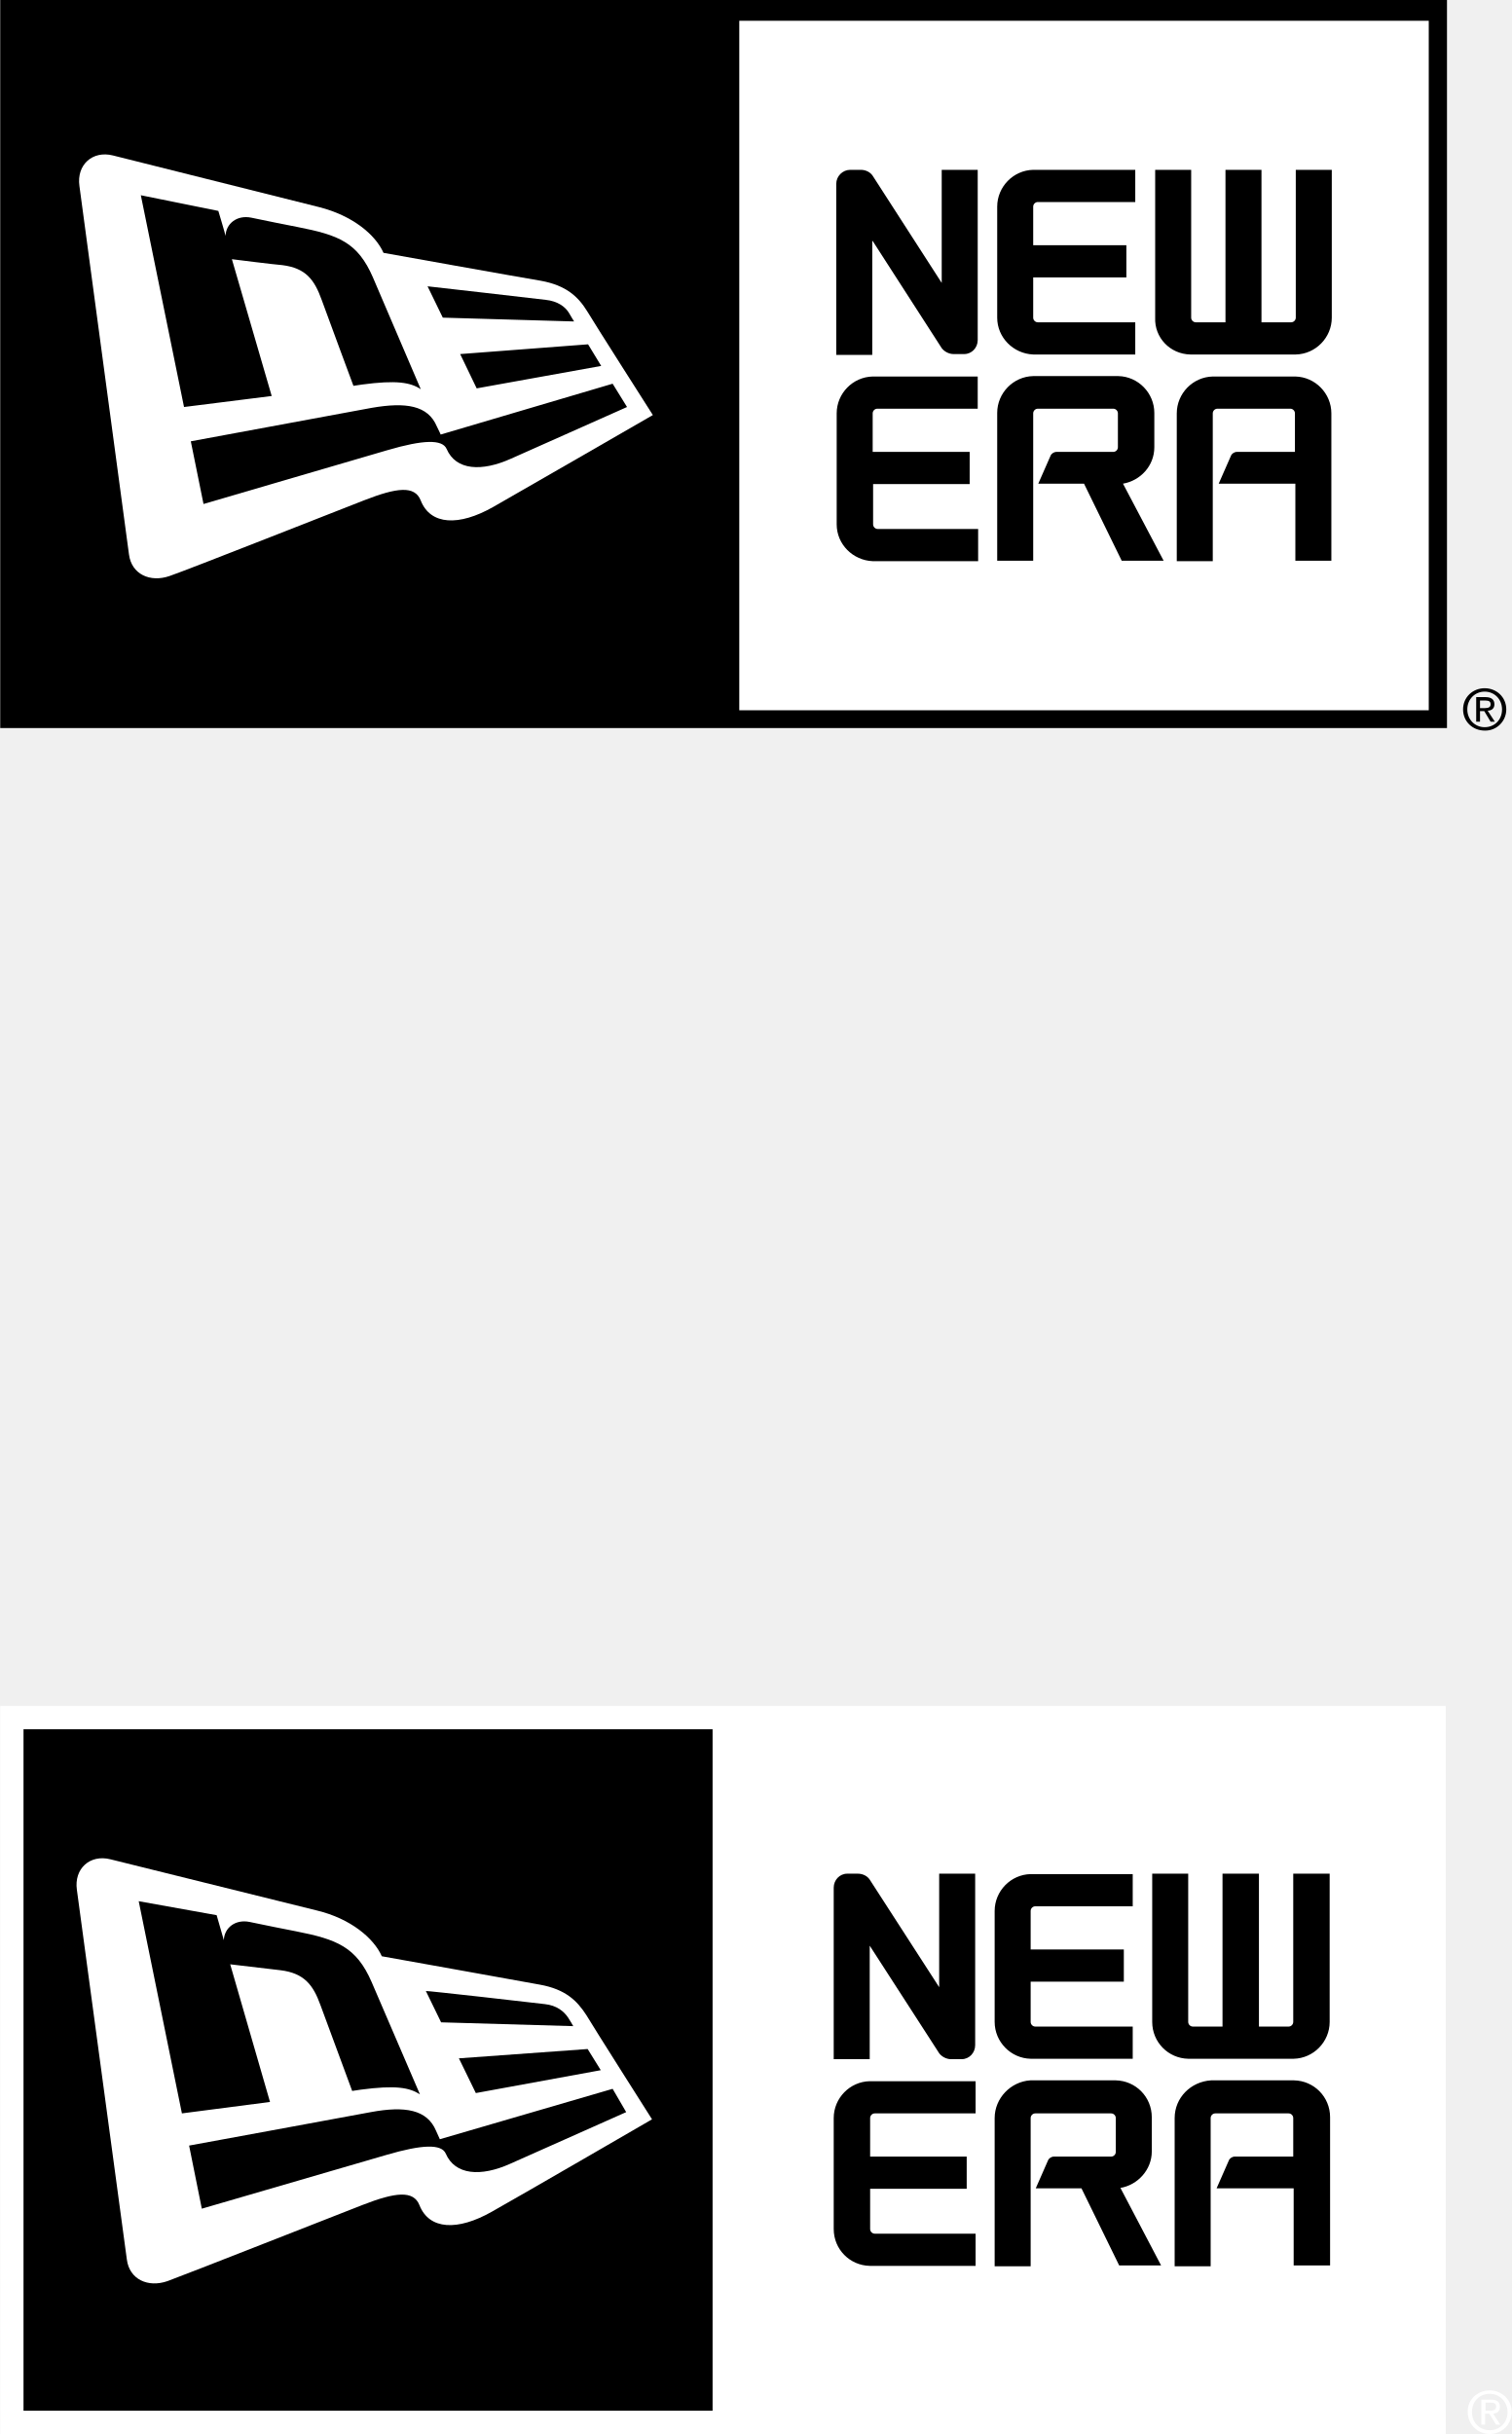
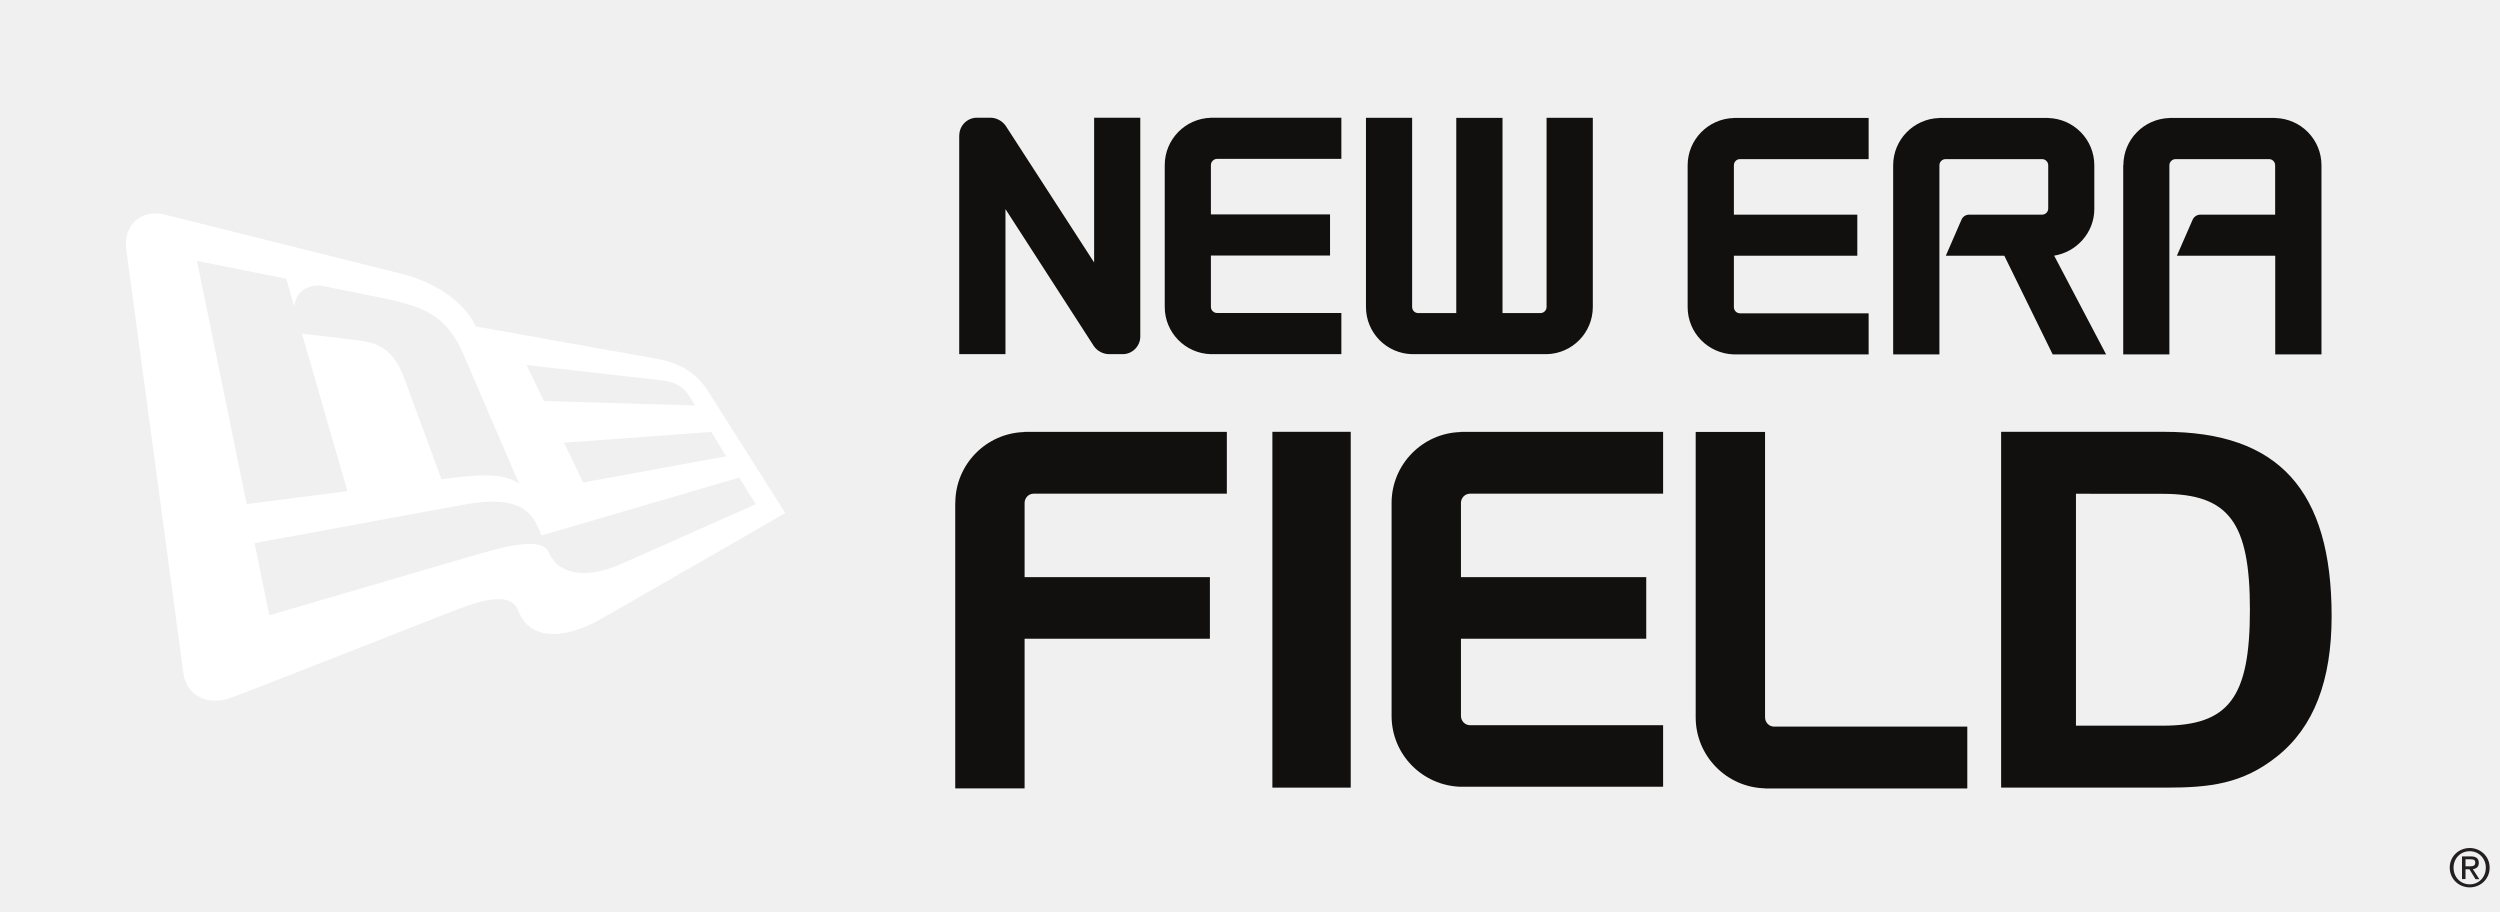
- <svg xmlns="http://www.w3.org/2000/svg" viewBox="0 0 356.9 574.7" width="1553" height="2500">
-   <g fill="#fff">
-     <path d="M337.3 4.9H174.5v162.8h162.8zM235.4 48.8c0-4.8 3.8-8.6 8.5-8.7H268v7.6h-23c-.6 0-1.1.5-1.1 1.1v9.1h22v7.6h-22V75c0 .6.5 1.1 1.1 1.1h23v7.6h-24.1c-4.7-.1-8.5-4-8.5-8.7zm-4.6 47.7h-23.7c-.6 0-1.1.5-1.1 1.1v9.1h22.8v7.6H206v9.5c0 .6.5 1.1 1.1 1.1h23.7v7.6H206c-4.7-.1-8.5-4-8.5-8.7V97.6c0-4.7 3.8-8.6 8.5-8.7h24.9v7.6zm0-16.1c0 1.8-1.5 3.3-3.2 3.3h-2.5c-1.2 0-2.2-.6-2.8-1.4L206 56.9v26.8h-8.5V43.3c0-1.8 1.5-3.3 3.3-3.3h2.5c1.2 0 2.2.6 2.8 1.4l16.3 25.3V40.1h8.5v40.3zm34 52.1l-8.9-18.2h-10.8l2.9-6.6c.2-.6.8-.9 1.4-.9h13.4c.6 0 1.1-.5 1.1-1.1v-8c0-.6-.5-1.1-1.1-1.1H245c-.6 0-1.1.5-1.1 1.1v34.9h-8.5v-35c0-4.7 3.8-8.6 8.5-8.7H264c4.7.1 8.5 4 8.5 8.7v8.1c0 4.4-3.3 7.9-7.4 8.6l9.6 18.2zm49.5 0h-8.5v-18.2h-18.1l2.9-6.6c.2-.6.8-.9 1.4-.9h13.8v-9.1c0-.6-.5-1.1-1.1-1.1h-17.2c-.6 0-1.1.5-1.1 1.1v34.9h-8.5v-35c0-4.7 3.8-8.6 8.5-8.7h19.5c4.7.1 8.5 4 8.5 8.7v34.9zm0-57.5c0 4.7-3.8 8.6-8.5 8.7H281c-4.7-.1-8.5-4-8.5-8.7V40.1h8.5V75c0 .6.5 1.1 1.1 1.1h7v-36h8.5v36h7c.6 0 1.1-.5 1.1-1.1V40.1h8.5V75zM127.6 66.3c-4.2-.8-37.2-6.6-37.2-6.6-1.9-4.3-7.4-8.8-15.2-10.8L26.5 36.7c-4.8-1.2-8.6 2.2-7.9 7.2 0 0 11.1 82.5 11.7 87 .6 4.7 5 6.7 9.6 5.1 4.3-1.6 40.3-15.7 46-17.9 7.7-3 11.9-3.5 13.3.1 2.2 5.8 9 6 17.1 1.5C123.6 115.6 154 98 154 98s-14-22.1-15.5-24.5c-2.1-3.4-4.9-6.1-10.9-7.2zm1.2 4.5c2.8.3 4.5 1.7 5.5 3.1.3.4 1.2 2 1.2 2l-31.1-.9-3.6-7.4c.1 0 25.7 2.9 28 3.2zM33.2 46.2l18.3 3.7s1.5 5.2 1.7 5.9c.1-2.9 2.7-5 6.1-4.3s8.7 1.8 10.9 2.2c9.7 1.9 14.2 3.6 17.8 11.9L99.4 92c-2.5-1.6-5.7-2.2-13.9-1.1l-2 .3S77.8 75.6 76 70.9c-1.7-4.7-3.8-7.5-9.3-8.2-1.5-.2-11.9-1.4-11.9-1.4l9.3 32.4-20.7 2.6zm114.8 50s-21.8 9.7-27.4 12.2c-6.9 3.1-13 2.7-15.2-2.3-1-2.3-5.5-2.2-14 .3L48 119l-3-14.8s34.7-6.4 42.7-7.9 13.2-.6 15.4 4.4c.6 1.3.8 1.9.8 1.9l40.6-11.9zm-6.1-9.8l-29.4 5.4-4-8.2 30.3-2.2z" />
-     <path d="M272.5 105.7v-8.1c0-4.7-3.8-8.6-8.5-8.7h-20.1c-4.7.1-8.5 4-8.5 8.7v34.9h8.5V97.6c0-.6.5-1.1 1.1-1.1h17.8c.6 0 1.1.5 1.1 1.1v8c0 .6-.5 1.1-1.1 1.1h-13.4c-.6 0-1.2.4-1.4.9l-2.9 6.6h10.8l8.9 18.2h9.9l-9.6-18.2c4.1-.6 7.4-4.2 7.4-8.5zM222.3 66.8L206 41.5c-.6-.9-1.7-1.4-2.8-1.4h-2.5c-1.8 0-3.3 1.5-3.3 3.3v40.4h8.5V56.9l16.3 25.3c.6.8 1.7 1.4 2.8 1.4h2.5c1.8 0 3.2-1.5 3.2-3.3V40.1h-8.5v26.7zM206 88.9c-4.7.1-8.5 4-8.5 8.7v26.2c0 4.7 3.8 8.6 8.5 8.7h24.9v-7.6h-23.7c-.6 0-1.1-.5-1.1-1.1v-9.5h22.8v-7.6H206v-9.1c0-.6.5-1.1 1.1-1.1h23.7v-7.6zM243.9 83.7H268v-7.6h-23c-.6 0-1.1-.5-1.1-1.1v-9.5h22v-7.6h-22v-9.1c0-.6.5-1.1 1.1-1.1h23v-7.6h-24.1c-4.7.1-8.5 4-8.5 8.7V75c0 4.7 3.8 8.5 8.5 8.7zM305.8 75c0 .6-.5 1.1-1.1 1.1h-7v-36h-8.5v36h-7c-.6 0-1.1-.5-1.1-1.1V40.1h-8.5V75c0 4.7 3.8 8.6 8.5 8.7H306c4.7-.1 8.5-4 8.5-8.7V40.1H306V75zM305.8 88.9h-19.5c-4.7.1-8.5 4-8.5 8.7v34.9h8.5V97.6c0-.6.5-1.1 1.1-1.1h17.2c.6 0 1.1.5 1.1 1.1v9.1H292c-.6 0-1.2.4-1.4.9l-2.9 6.6h18.1v18.2h8.5V97.6c0-4.7-3.8-8.6-8.5-8.7zM135.5 75.9s-1-1.6-1.2-2c-.9-1.5-2.7-2.8-5.5-3.1-2.3-.3-27.9-3.2-27.9-3.2l3.6 7.4zM54.7 61.2s10.3 1.3 11.9 1.4c5.6.7 7.6 3.5 9.3 8.2s7.5 20.3 7.5 20.3l2-.3c8.2-1.1 11.5-.5 13.9 1.1L88 65.5c-3.6-8.3-8.1-10-17.8-11.9-2.2-.4-7.5-1.5-10.9-2.2s-6 1.4-6.1 4.3c-.1-.6-1.7-5.9-1.7-5.9l-18.3-3.7 10.2 50 20.7-2.6zM103.1 100.7c-2.1-5-7.3-5.8-15.4-4.4-8 1.5-42.7 7.9-42.7 7.9l3 14.8 43.4-12.7c8.5-2.5 13-2.6 14-.3 2.2 5.1 8.3 5.4 15.2 2.3 5.6-2.5 27.4-12.2 27.4-12.2l-3.4-5.5-40.6 12s-.3-.7-.9-1.9zM112.5 91.7l29.4-5.3-3.1-5.1-30.2 2.3z" />
-     <path d="M174.5 4.9h162.8v162.8H174.5zM116.4 119.7c-8.1 4.6-14.8 4.3-17.1-1.5-1.4-3.6-5.6-3.1-13.3-.1-5.7 2.2-41.6 16.4-46 17.9-4.6 1.6-9-.4-9.6-5.1-.6-4.6-11.7-87-11.7-87-.7-5 3.1-8.4 7.9-7.2l48.7 12.2c7.9 2 13.3 6.5 15.2 10.8 0 0 32.9 5.9 37.2 6.6 6 1.1 8.8 3.8 10.9 7.2C140 75.9 154.1 98 154.1 98s-30.5 17.6-37.7 21.7z" />
+ <svg xmlns="http://www.w3.org/2000/svg" width="120.96" height="44.096" viewBox="0 0 32.004 11.667" version="1.1" id="svg18012">
+   <defs id="defs18006">
+     <clipPath id="clipPath16811" clipPathUnits="userSpaceOnUse">
+       <path id="path16809" d="m 223.8,85.1 h 89.969 v 32.321 H 223.8 Z" />
+     </clipPath>
+     <clipPath id="clipPath16795" clipPathUnits="userSpaceOnUse">
+       <path id="path16793" d="m 223.8,85.1 h 89.969 v 32.321 H 223.8 Z" />
+     </clipPath>
+   </defs>
+   <g id="layer1" transform="translate(-94.51976,-181.4159)">
+     <g id="g18153" transform="translate(0.1322917,-0.1322885)">
+       <path d="m 126.004,192.404 c 0.138,0 0.255,0.107 0.255,0.251 0,0.147 -0.118,0.253 -0.255,0.253 -0.139,0 -0.256,-0.107 -0.256,-0.253 0,-0.145 0.117,-0.251 0.256,-0.251 m 0,0.041 c -0.117,0 -0.207,0.09 -0.207,0.211 0,0.123 0.09,0.213 0.207,0.213 0.116,0 0.206,-0.09 0.206,-0.213 0,-0.12 -0.091,-0.211 -0.206,-0.211 m -0.054,0.357 h -0.045 v -0.291 h 0.111 c 0.069,0 0.104,0.026 0.104,0.084 0,0.052 -0.033,0.074 -0.076,0.08 l 0.083,0.128 h -0.049 l -0.078,-0.127 h -0.05 z m 0,-0.163 h 0.053 c 0.054,0 0.072,-0.015 0.072,-0.048 0,-0.028 -0.013,-0.043 -0.065,-0.043 h -0.06 z" style="fill:#231f20;fill-opacity:1;fill-rule:nonzero;stroke:none;stroke-width:0.353" id="path16799" />
+       <path d="m 106.616,187.988 v 3.653 h 0.888 v -1.916 h 2.372 v -0.789 h -2.372 v -0.949 c 0,-0.065 0.051,-0.119 0.116,-0.119 h 2.473 v -0.791 h -2.591 v 0.002 c -0.491,0.013 -0.885,0.416 -0.885,0.908" style="fill:#12100e;fill-opacity:1;fill-rule:evenodd;stroke:none;stroke-width:0.353" id="path16815" />
+       <path id="path16817" style="fill:#12100e;fill-opacity:1;fill-rule:evenodd;stroke:none;stroke-width:0.353" d="m 110.676,187.076 h 1.003 v 4.555 h -1.003 z" />
+       <path d="m 112.202,187.988 v 2.725 c 0,0.494 0.394,0.893 0.885,0.907 h 2.591 v -0.788 h -2.472 c -0.065,0 -0.116,-0.055 -0.116,-0.119 v -0.988 h 2.372 v -0.789 h -2.372 v -0.949 c 0,-0.065 0.051,-0.119 0.116,-0.119 h 2.472 v -0.791 h -2.591 v 0.002 c -0.491,0.013 -0.885,0.416 -0.885,0.908" style="fill:#12100e;fill-opacity:1;fill-rule:evenodd;stroke:none;stroke-width:0.353" id="path16821" />
+       <path d="m 116.095,190.731 v -3.653 h 0.888 v 3.653 c 0,0.065 0.051,0.119 0.116,0.119 h 2.473 v 0.792 h -2.592 v -0.002 c -0.491,-0.013 -0.885,-0.416 -0.885,-0.908" style="fill:#12100e;fill-opacity:1;fill-rule:evenodd;stroke:none;stroke-width:0.353" id="path16825" />
+       <path d="m 122.092,187.076 c 1.466,0 2.144,0.749 2.144,2.36 0,0.825 -0.228,1.421 -0.698,1.795 -0.444,0.355 -0.869,0.4 -1.421,0.4 h -2.112 v -4.555 z m -1.129,0.793 v 2.969 h 1.11 c 0.85,0 1.117,-0.362 1.117,-1.484 0,-1.117 -0.267,-1.484 -1.117,-1.484 z" style="fill:#12100e;fill-opacity:1;fill-rule:evenodd;stroke:none;stroke-width:0.353" id="path16829" />
+       <path d="m 121.568,183.664 v 2.421 h 0.591 v -2.421 c 0,-0.043 0.036,-0.079 0.08,-0.079 h 1.196 c 0.043,0 0.078,0.036 0.078,0.079 v 0.632 h -0.957 c -0.045,0 -0.083,0.027 -0.1,0.066 l -0.201,0.46 h 1.259 v 1.263 h 0.592 v -2.421 c 0,-0.329 -0.262,-0.596 -0.59,-0.605 v -0.001 h -1.356 v 0.001 c -0.327,0.009 -0.59,0.276 -0.59,0.605" style="fill:#12100e;fill-opacity:1;fill-rule:evenodd;stroke:none;stroke-width:0.353" id="path16833" />
+       <path d="m 118.623,183.664 v 2.421 h 0.592 v -2.421 c 0,-0.043 0.036,-0.079 0.079,-0.079 h 1.236 c 0.042,0 0.078,0.036 0.078,0.079 v 0.553 c 0,0.044 -0.035,0.079 -0.079,0.079 h -0.934 c -0.043,0 -0.083,0.027 -0.098,0.066 l -0.2,0.46 h 0.749 l 0.619,1.263 h 0.684 l -0.665,-1.264 c 0.286,-0.046 0.514,-0.294 0.514,-0.597 v -0.56 c 0,-0.329 -0.263,-0.596 -0.589,-0.605 v -0.001 h -1.396 v 0.001 c -0.327,0.009 -0.59,0.277 -0.59,0.605" style="fill:#12100e;fill-opacity:1;fill-rule:evenodd;stroke:none;stroke-width:0.353" id="path16837" />
+       <path d="m 115.992,183.664 v 1.816 c 0,0.329 0.262,0.595 0.59,0.605 h 1.727 v -0.526 h -1.647 c -0.043,0 -0.078,-0.036 -0.078,-0.079 v -0.658 h 1.58 v -0.526 h -1.58 v -0.632 c 0,-0.043 0.034,-0.079 0.077,-0.079 h 1.648 v -0.527 h -1.727 v 0.001 c -0.327,0.009 -0.59,0.277 -0.59,0.605" style="fill:#12100e;fill-opacity:1;fill-rule:evenodd;stroke:none;stroke-width:0.353" id="path16841" />
+       <path d="m 109.888,186.082 h 1.671 v -0.527 h -1.591 c -0.043,0 -0.079,-0.035 -0.079,-0.078 v -0.658 h 1.525 v -0.526 h -1.525 v -0.631 c 0,-0.043 0.036,-0.08 0.079,-0.08 h 1.591 v -0.527 h -1.671 v 0.001 c -0.327,0.009 -0.59,0.276 -0.59,0.606 v 1.815 c -3.5e-4,0.329 0.263,0.596 0.59,0.605 z m 1.986,-0.604 c 0,0.329 0.262,0.596 0.59,0.604 h 1.725 c 0.327,-0.008 0.589,-0.275 0.589,-0.604 v -2.422 h -0.592 v 2.422 c 0,0.043 -0.035,0.078 -0.078,0.078 h -0.486 v -2.499 h -0.592 v 2.499 h -0.488 c -0.043,0 -0.077,-0.035 -0.077,-0.078 v -2.422 h -0.591 z m -5.207,-2.197 v 2.801 h 0.592 v -1.857 l 1.135,1.759 c 0.044,0.059 0.115,0.098 0.195,0.098 h 0.171 c 0.123,0 0.225,-0.102 0.225,-0.226 v -2.801 h -0.591 v 1.853 l -1.135,-1.754 c -0.045,-0.059 -0.115,-0.099 -0.195,-0.099 h -0.17 c -0.125,0 -0.226,0.102 -0.226,0.226" style="fill:#12100e;fill-opacity:1;fill-rule:evenodd;stroke:none;stroke-width:0.353" id="path16845" />
+       <path d="m 101.032,187.738 -0.708,-1.645 c -0.222,-0.517 -0.506,-0.623 -1.11,-0.744 -0.136,-0.027 -0.468,-0.095 -0.678,-0.137 -0.211,-0.042 -0.376,0.086 -0.38,0.268 -0.009,-0.038 -0.104,-0.364 -0.104,-0.364 l -1.143,-0.229 0.636,3.114 1.29,-0.165 -0.582,-2.017 c 0,0 0.643,0.078 0.74,0.089 0.347,0.043 0.474,0.221 0.581,0.512 0.107,0.29 0.465,1.263 0.465,1.263 l 0.126,-0.016 c 0.513,-0.066 0.715,-0.028 0.868,0.071 m 0.317,-1.056 1.936,0.057 c 0,0 -0.061,-0.098 -0.078,-0.125 -0.057,-0.093 -0.165,-0.177 -0.34,-0.196 -0.145,-0.016 -1.74,-0.197 -1.74,-0.197 z m 0.504,1.043 1.829,-0.335 -0.19,-0.313 -1.886,0.138 z m 2.207,0.279 -0.21,-0.342 -2.532,0.741 c 0,0 -0.018,-0.042 -0.052,-0.121 -0.134,-0.31 -0.458,-0.364 -0.958,-0.271 -0.498,0.092 -2.663,0.49 -2.663,0.49 l 0.189,0.923 2.704,-0.79 c 0.531,-0.156 0.808,-0.165 0.871,-0.019 0.135,0.315 0.516,0.339 0.944,0.147 0.349,-0.155 1.705,-0.758 1.705,-0.758 m -0.585,-1.413 c 0.091,0.145 0.966,1.525 0.966,1.525 0,0 -1.897,1.094 -2.349,1.351 -0.502,0.285 -0.924,0.268 -1.064,-0.092 -0.087,-0.225 -0.35,-0.193 -0.829,-0.009 -0.352,0.137 -2.593,1.021 -2.864,1.118 -0.285,0.101 -0.56,-0.027 -0.599,-0.318 -0.037,-0.285 -0.731,-5.423 -0.731,-5.423 -0.043,-0.309 0.19,-0.524 0.491,-0.448 l 3.035,0.759 c 0.49,0.123 0.828,0.405 0.949,0.673 0,0 2.051,0.367 2.316,0.414 0.373,0.068 0.546,0.236 0.68,0.449" style="fill:#ffffff;fill-opacity:1;fill-rule:evenodd;stroke:none;stroke-width:0.353" id="path16849" />
+     </g>
  </g>
-   <path d="M174.5 167.7h162.8V4.9H174.5zm139.8-35.2h-8.5v-18.2h-18.1l2.9-6.6c.2-.6.8-.9 1.4-.9h13.8v-9.1c0-.6-.5-1.1-1.1-1.1h-17.2c-.6 0-1.1.5-1.1 1.1v34.9h-8.5v-35c0-4.7 3.8-8.6 8.5-8.7h19.5c4.7.1 8.5 4 8.5 8.7v34.9zm-41.8-92.4h8.5V75c0 .6.5 1.1 1.1 1.1h7v-36h8.5v36h7c.6 0 1.1-.5 1.1-1.1V40.1h8.5V75c0 4.7-3.8 8.6-8.5 8.7H281c-4.7-.1-8.5-4-8.5-8.7zm-37.1 8.7c0-4.8 3.8-8.6 8.5-8.7H268v7.6h-23c-.6 0-1.1.5-1.1 1.1v9.1h22v7.6h-22V75c0 .6.5 1.1 1.1 1.1h23v7.6h-24.1c-4.7-.1-8.5-4-8.5-8.7zm0 48.8c0-4.7 3.8-8.6 8.5-8.7H264c4.7.1 8.5 4 8.5 8.7v8.1c0 4.4-3.3 7.9-7.4 8.6l9.6 18.2h-9.9l-8.9-18.2h-10.8l2.9-6.6c.2-.6.8-.9 1.4-.9h13.4c.6 0 1.1-.5 1.1-1.1v-8c0-.6-.5-1.1-1.1-1.1H245c-.6 0-1.1.5-1.1 1.1v34.9h-8.5zm-37.9-54.3c0-1.8 1.5-3.3 3.3-3.3h2.5c1.2 0 2.2.6 2.8 1.4l16.3 25.3V40.1h8.5v40.3c0 1.8-1.5 3.3-3.2 3.3h-2.5c-1.2 0-2.2-.6-2.8-1.4L206 56.9v26.8h-8.5zm0 54.3c0-4.7 3.8-8.6 8.5-8.7h24.9v7.6h-23.7c-.6 0-1.1.5-1.1 1.1v9.1h22.8v7.6H206v9.5c0 .6.5 1.1 1.1 1.1h23.7v7.6H206c-4.7-.1-8.5-4-8.5-8.7zM127.6 66.3c-4.2-.8-37.2-6.6-37.2-6.6-1.9-4.3-7.4-8.8-15.2-10.8L26.5 36.7c-4.8-1.2-8.6 2.2-7.9 7.2 0 0 11.1 82.5 11.7 87 .6 4.7 5 6.7 9.6 5.1 4.3-1.6 40.3-15.7 46-17.9 7.7-3 11.9-3.5 13.3.1 2.2 5.8 9 6 17.1 1.5C123.6 115.6 154 98 154 98s-14-22.1-15.5-24.5c-2.1-3.4-4.9-6.1-10.9-7.2zm1.2 4.5c2.8.3 4.5 1.7 5.5 3.1.3.4 1.2 2 1.2 2l-31.1-.9-3.6-7.4c.1 0 25.7 2.9 28 3.2zM33.2 46.2l18.3 3.7s1.5 5.2 1.7 5.9c.1-2.9 2.7-5 6.1-4.3s8.7 1.8 10.9 2.2c9.7 1.9 14.2 3.6 17.8 11.9L99.4 92c-2.5-1.6-5.7-2.2-13.9-1.1l-2 .3S77.8 75.6 76 70.9c-1.7-4.7-3.8-7.5-9.3-8.2-1.5-.2-11.9-1.4-11.9-1.4l9.3 32.4-20.7 2.6zm114.8 50s-21.8 9.7-27.4 12.2c-6.9 3.1-13 2.7-15.2-2.3-1-2.3-5.5-2.2-14 .3L48 119l-3-14.8s34.7-6.4 42.7-7.9 13.2-.6 15.4 4.4c.6 1.3.8 1.9.8 1.9l40.6-11.9zm-6.1-9.8l-29.4 5.4-4-8.2 30.3-2.2z" fill="none" />
-   <path d="M243.9 97.6c0-.6.5-1.1 1.1-1.1h17.8c.6 0 1.1.5 1.1 1.1v8c0 .6-.5 1.1-1.1 1.1h-13.4c-.6 0-1.2.4-1.4.9l-2.9 6.6h10.8l8.9 18.2h9.9l-9.6-18.2c4.1-.7 7.4-4.2 7.4-8.6v-8.1c0-4.7-3.8-8.6-8.5-8.7h-20.1c-4.7.1-8.5 4-8.5 8.7v34.9h8.5zM206 56.9l16.3 25.3c.6.8 1.7 1.4 2.8 1.4h2.5c1.8 0 3.2-1.5 3.2-3.3V40.1h-8.5v26.7L206 41.5c-.6-.9-1.7-1.4-2.8-1.4h-2.5c-1.8 0-3.3 1.5-3.3 3.3v40.4h8.5V56.9zM206 132.5h24.9v-7.6h-23.7c-.6 0-1.1-.5-1.1-1.1v-9.5h22.8v-7.6H206v-9.1c0-.6.5-1.1 1.1-1.1h23.7v-7.6H206c-4.7.1-8.5 4-8.5 8.7v26.2c0 4.7 3.8 8.5 8.5 8.7zM243.9 83.7H268v-7.6h-23c-.6 0-1.1-.5-1.1-1.1v-9.5h22v-7.6h-22v-9.1c0-.6.5-1.1 1.1-1.1h23v-7.6h-24.1c-4.7.1-8.5 4-8.5 8.7V75c0 4.7 3.8 8.5 8.5 8.7zM281 83.7h24.9c4.7-.1 8.5-4 8.5-8.7V40.1h-8.5V75c0 .6-.5 1.1-1.1 1.1h-7v-36h-8.5v36h-7c-.6 0-1.1-.5-1.1-1.1V40.1h-8.5V75c-.2 4.7 3.5 8.6 8.3 8.7zM305.8 88.9h-19.5c-4.7.1-8.5 4-8.5 8.7v34.9h8.5V97.6c0-.6.5-1.1 1.1-1.1h17.2c.6 0 1.1.5 1.1 1.1v9.1H292c-.6 0-1.2.4-1.4.9l-2.9 6.6h18.1v18.2h8.5V97.6c0-4.7-3.8-8.6-8.5-8.7zM135.5 75.9s-1-1.6-1.2-2c-.9-1.5-2.7-2.8-5.5-3.1-2.3-.3-27.9-3.2-27.9-3.2l3.6 7.4zM54.7 61.2s10.3 1.3 11.9 1.4c5.6.7 7.6 3.5 9.3 8.2s7.5 20.3 7.5 20.3l2-.3c8.2-1.1 11.5-.5 13.9 1.1L88 65.5c-3.6-8.3-8.1-10-17.8-11.9-2.2-.4-7.5-1.5-10.9-2.2s-6 1.4-6.1 4.3c-.1-.6-1.7-5.9-1.7-5.9l-18.3-3.7 10.2 50 20.7-2.6zM103.1 100.7c-2.1-5-7.3-5.8-15.4-4.4-8 1.5-42.7 7.9-42.7 7.9l3 14.8 43.4-12.7c8.5-2.5 13-2.6 14-.3 2.2 5.1 8.3 5.4 15.2 2.3 5.6-2.5 27.4-12.2 27.4-12.2l-3.4-5.5-40.6 12s-.3-.7-.9-1.9zM112.5 91.7l29.4-5.3-3.1-5.1-30.2 2.3z" />
-   <path d="M351.9 166.2c0-.6-.3-.9-1.3-.9h-1.2v1.8h1.1c1.1.1 1.4-.2 1.4-.9z" fill="none" />
-   <path d="M350.5 163.3c-2.3 0-4.1 1.8-4.1 4.2 0 2.5 1.8 4.2 4.1 4.2s4.1-1.8 4.1-4.2-1.8-4.2-4.1-4.2zm1.5 7.1l-1.5-2.5h-1v2.5h-.9v-5.8h2.2c1.4 0 2.1.5 2.1 1.7 0 1-.7 1.5-1.5 1.6l1.7 2.6H352z" fill="none" />
-   <path d="M351.9 166.2c0-.6-.3-.9-1.3-.9h-1.2v1.8h1.1c1.1.1 1.4-.2 1.4-.9z" fill="none" />
-   <path d="M350.5 163.3c-2.3 0-4.1 1.8-4.1 4.2 0 2.5 1.8 4.2 4.1 4.2s4.1-1.8 4.1-4.2-1.8-4.2-4.1-4.2zm1.5 7.1l-1.5-2.5h-1v2.5h-.9v-5.8h2.2c1.4 0 2.1.5 2.1 1.7 0 1-.7 1.5-1.5 1.6l1.7 2.6H352z" fill="none" />
-   <path d="M352.8 166.3c0-1.1-.7-1.7-2.1-1.7h-2.2v5.8h.9v-2.5h1l1.5 2.5h1l-1.7-2.6c.9 0 1.6-.5 1.6-1.5zm-3.4.9v-1.8h1.2c1 0 1.3.3 1.3.9s-.4.9-1.4.9z" />
-   <path d="M355.6 167.5c0-2.9-2.3-5-5.1-5s-5.1 2.1-5.1 5 2.3 5 5.1 5c2.7.1 5.1-2.1 5.1-5zm-5.1 4.2c-2.3 0-4.1-1.8-4.1-4.2s1.8-4.2 4.1-4.2 4.1 1.8 4.1 4.2c0 2.5-1.8 4.2-4.1 4.2zM341.6 171.9V0H0v171.9m116.4-52.2c-8.1 4.6-14.8 4.3-17.1-1.5-1.4-3.6-5.6-3.1-13.3-.1-5.7 2.2-41.6 16.4-46 17.9-4.6 1.6-9-.4-9.6-5.1-.6-4.6-11.7-87-11.7-87-.7-5 3.1-8.4 7.9-7.2l48.7 12.2c7.9 2 13.3 6.5 15.2 10.8 0 0 32.9 5.9 37.2 6.6 6 1.1 8.8 3.8 10.9 7.2C140 75.9 154.1 98 154.1 98s-30.5 17.6-37.7 21.7zm220.9 48H174.5V4.9h162.8zM3.1 405.9h167.6v165.9H3.1z" />
-   <path d="M0 402.8v171.9h341.3V402.8zm168.2 166.4H5.5V408.3h162.7z" fill="#fff" />
-   <path d="M29.9 533.5c.6 4.7 5 6.7 9.6 5.1 4.4-1.6 40.4-15.8 46.1-18 7.7-3 12-3.5 13.4.1 2.3 5.8 9 6.1 17.1 1.5 7.3-4.1 37.8-21.8 37.8-21.8s-14.1-22.2-15.5-24.6c-2.2-3.4-4.9-6.1-11-7.2-4.3-.8-37.3-6.7-37.3-6.7-1.9-4.3-7.4-8.9-15.3-10.8L26 439c-4.8-1.2-8.6 2.2-7.9 7.2 0 0 11.2 82.7 11.8 87.3m117.9-34.8s-21.8 9.7-27.4 12.2c-6.9 3.1-13 2.7-15.2-2.4-1-2.3-5.5-2.2-14 .3l-43.6 12.7-3-14.9s34.9-6.4 42.9-7.9c8.1-1.5 13.3-.6 15.4 4.4.6 1.3.9 2 .9 2l40.8-11.9zm-9.1-14.9l3.1 5-29.5 5.4-4-8.2zm-10.1-10.6c2.8.3 4.5 1.7 5.5 3.2.3.4 1.2 2 1.2 2l-31.2-.9-3.6-7.4c.1-.1 25.8 2.8 28.1 3.1m-77.5-21s1.5 5.2 1.7 5.9c.1-2.9 2.7-5 6.1-4.3s8.7 1.8 10.9 2.2c9.7 1.9 14.3 3.7 17.9 12l11.4 26.5c-2.5-1.6-5.7-2.2-14-1.1l-2 .3-7.5-20.3c-1.7-4.7-3.8-7.5-9.4-8.2-1.6-.2-11.9-1.4-11.9-1.4l9.4 32.5-20.8 2.7-10.2-50.1z" fill="#fff" />
-   <path d="M243.3 486.1h24.1v-7.6h-23c-.6 0-1.1-.5-1.1-1.1v-9.5h22v-7.6h-22v-9.1c0-.6.5-1.1 1.1-1.1h23v-7.6h-24.1c-4.7.1-8.5 4-8.5 8.7v26.2c0 4.7 3.8 8.6 8.5 8.7zm34 14v35h8.5v-35c0-.6.5-1.1 1.1-1.1h17.3c.6 0 1.1.5 1.1 1.1v9.1h-13.8c-.6 0-1.2.4-1.4.9l-2.9 6.6h18.2v18.2h8.6v-35c0-4.8-3.8-8.6-8.5-8.7h-19.6c-4.8.3-8.6 4.1-8.6 8.9m-5.3-22.7c0 4.8 3.8 8.6 8.5 8.7h24.9c4.7-.1 8.5-4 8.5-8.7v-35h-8.6v35c0 .6-.5 1.1-1.1 1.1h-7v-36.1h-8.6v36.1h-7c-.6 0-1.1-.5-1.1-1.1v-35H272zm-37.2 22.7v35h8.5v-35c0-.6.5-1.1 1.1-1.1h17.9c.6 0 1.1.5 1.1 1.1v8c0 .6-.5 1.1-1.1 1.1h-13.5c-.6 0-1.2.4-1.4.9l-2.9 6.6h10.8l8.9 18.2h9.9l-9.6-18.3c4.1-.7 7.4-4.3 7.4-8.6v-8.1c0-4.8-3.8-8.6-8.5-8.7h-20.2c-4.6.3-8.4 4.2-8.4 8.9m-38 0v26.2c0 4.8 3.8 8.6 8.5 8.7h25v-7.6h-23.8c-.6 0-1.1-.5-1.1-1.1v-9.5h22.8v-7.6h-22.8v-9.1c0-.6.5-1.1 1.1-1.1h23.8v-7.6h-25c-4.7.1-8.5 4-8.5 8.7m0-54.4v40.5h8.5v-26.8l16.4 25.4c.6.8 1.7 1.4 2.8 1.4h2.5c1.8 0 3.2-1.5 3.2-3.3v-40.5h-8.5v26.8l-16.4-25.4c-.6-.9-1.7-1.4-2.8-1.4H200c-1.8 0-3.2 1.5-3.2 3.3" />
-   <path d="M351.7 564.4c2.8 0 5.2 2.2 5.2 5.1 0 3-2.4 5.2-5.2 5.2s-5.2-2.2-5.2-5.2c-.1-2.9 2.3-5.1 5.2-5.1m0 .8c-2.4 0-4.2 1.8-4.2 4.3s1.8 4.3 4.2 4.3 4.2-1.8 4.2-4.3c0-2.4-1.9-4.3-4.2-4.3m-1.1 7.3h-.9v-5.9h2.3c1.4 0 2.1.5 2.1 1.7 0 1.1-.7 1.5-1.6 1.6l1.7 2.6h-1l-1.6-2.6h-1zm0-3.3h1.1c1.1 0 1.5-.3 1.5-1 0-.6-.3-.9-1.3-.9h-1.2v1.9z" fill="#fff" />
</svg>
